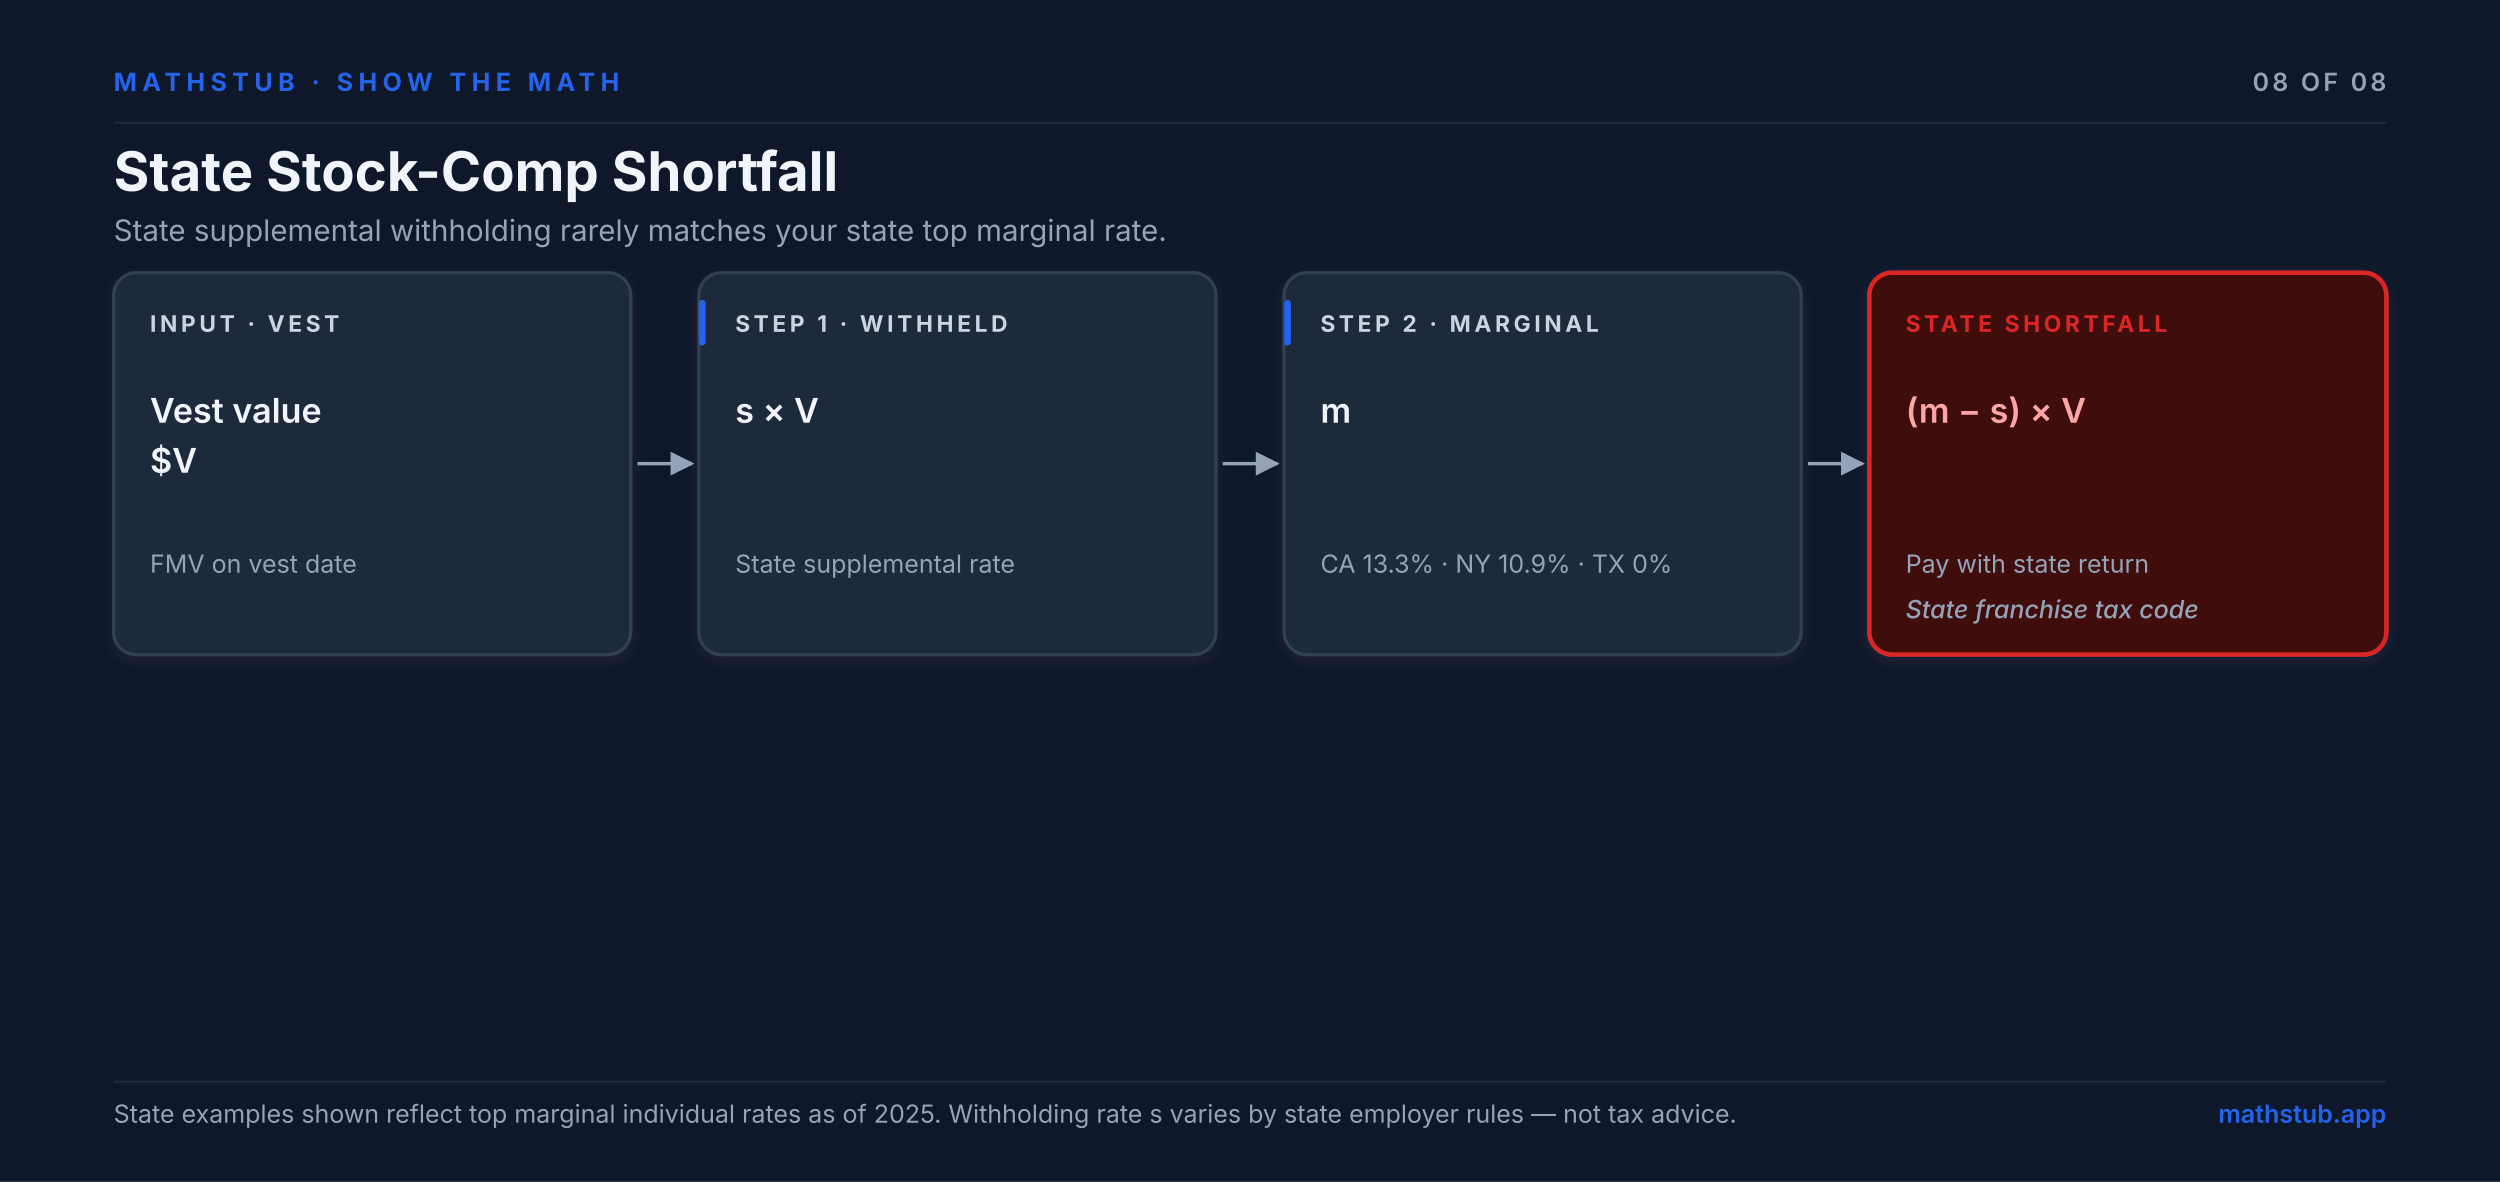
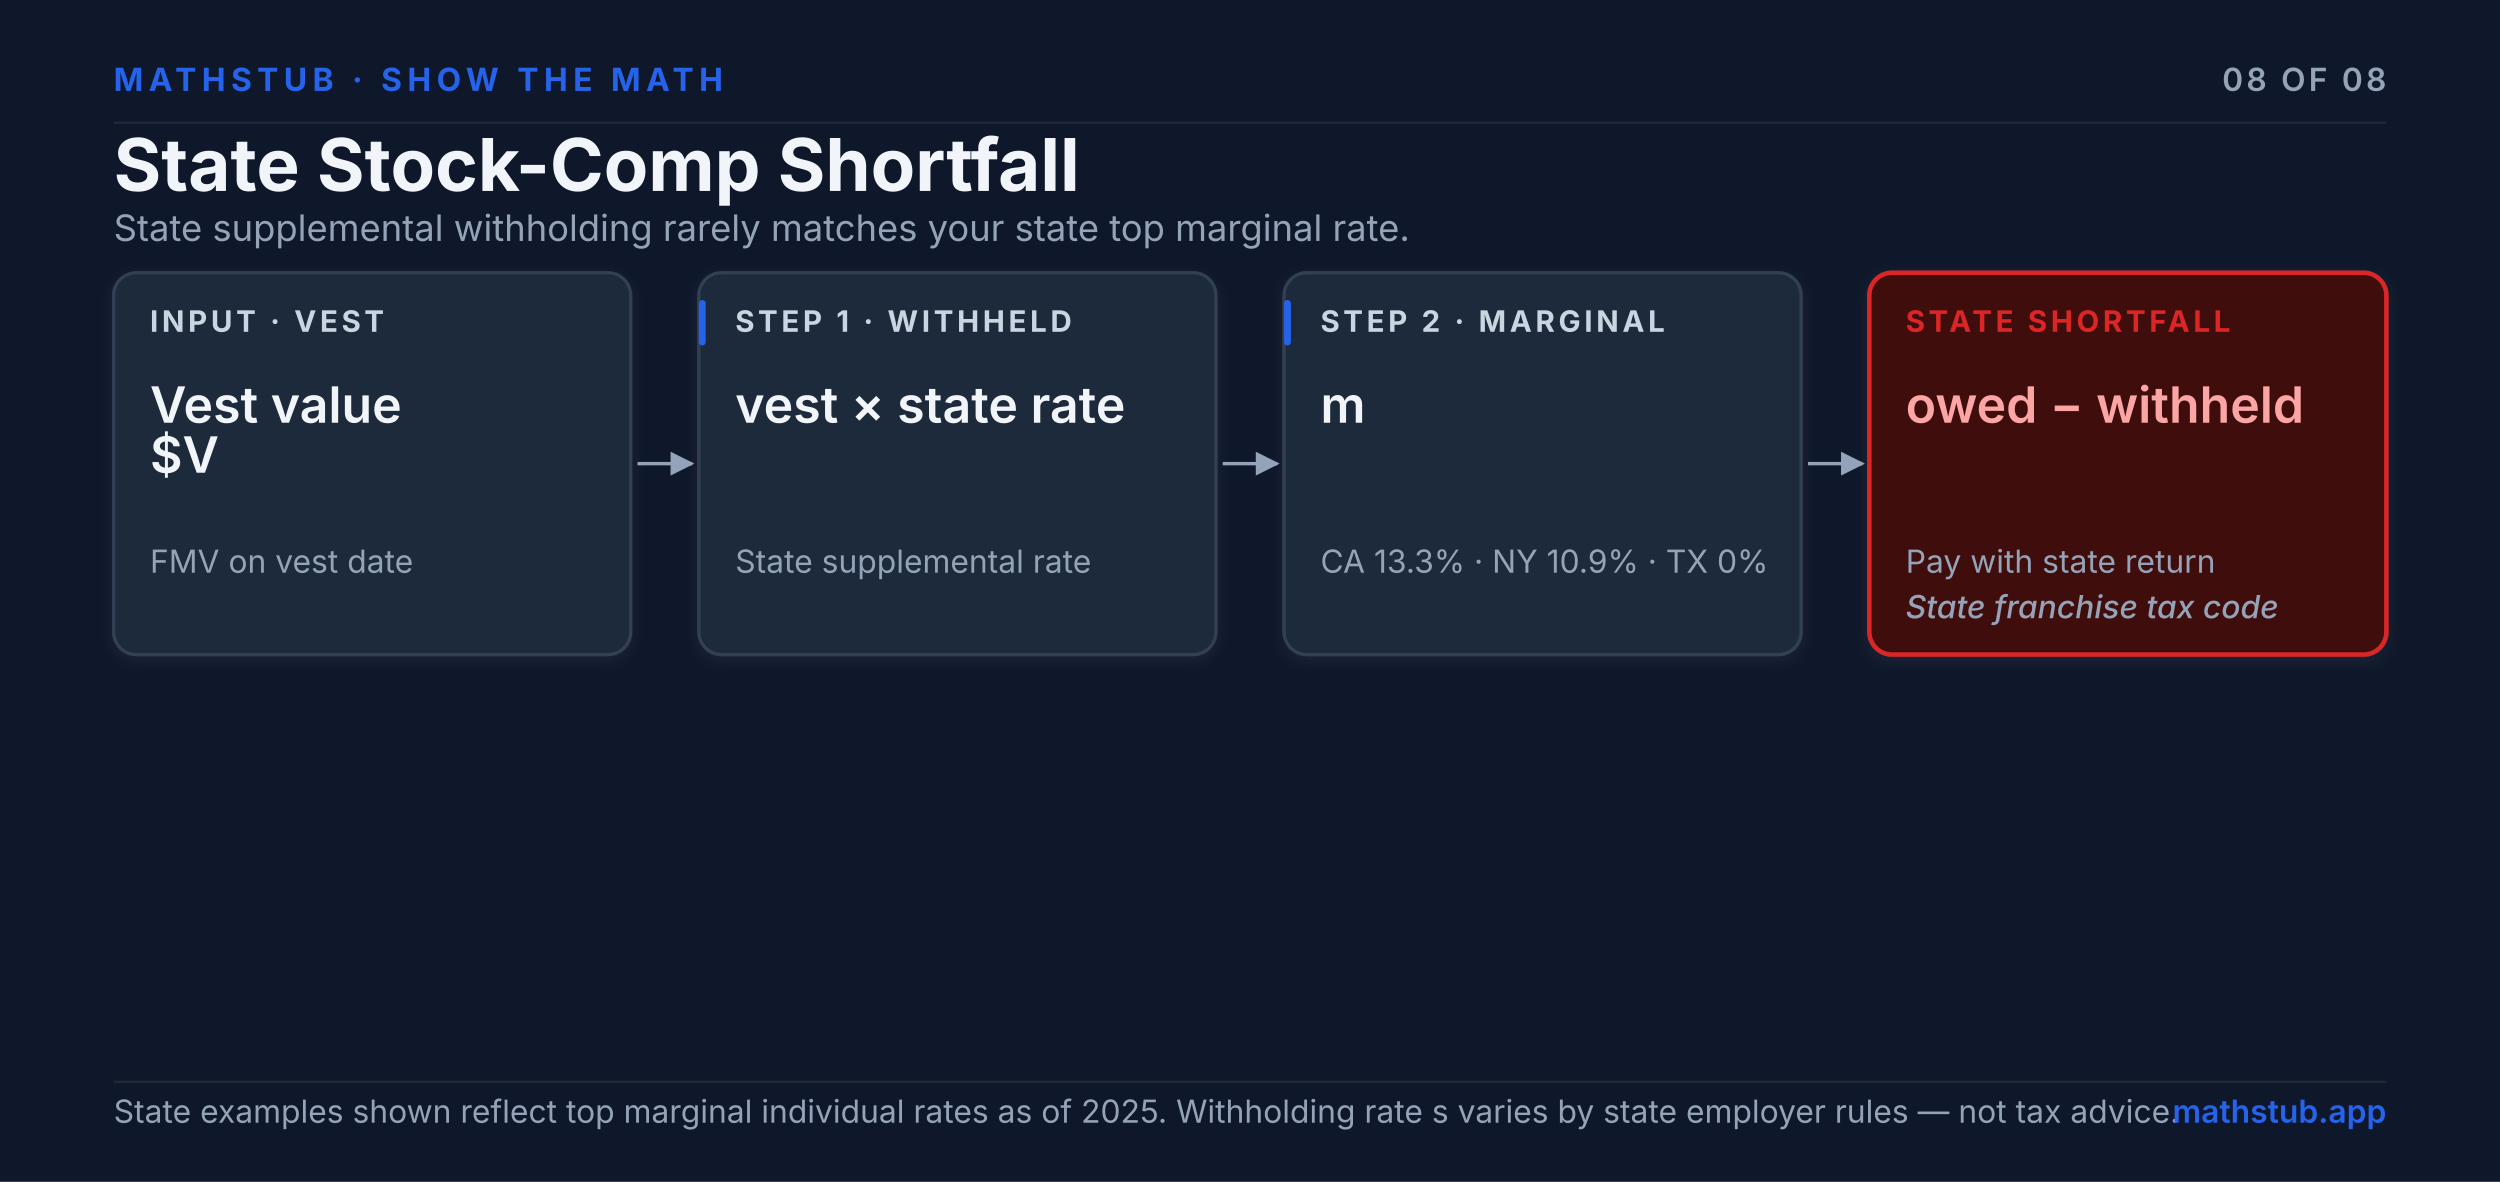
<svg xmlns="http://www.w3.org/2000/svg" viewBox="0 0 1100 520" width="1100" height="520" font-family="Inter, system-ui, -apple-system, 'Segoe UI', sans-serif">
  <defs>
    <marker id="arrow" viewBox="0 0 10 10" refX="9" refY="5" markerWidth="7" markerHeight="7" orient="auto-start-reverse">
      <path d="M0,0 L10,5 L0,10 z" fill="#94a3b8" />
    </marker>
    <filter id="boxShadow" x="-5%" y="-5%" width="110%" height="115%">
      <feDropShadow dx="0" dy="2" stdDeviation="3" flood-color="#f1f5f9" flood-opacity="0.06" />
    </filter>
  </defs>
  <rect width="1100" height="520" fill="#0f172a" />
-   <text x="50" y="40" font-size="11" font-weight="700" fill="#2563eb" letter-spacing="2.4">MATHSTUB · SHOW THE MATH</text>
-   <text x="1050" y="40" font-size="11" font-weight="600" fill="#94a3b8" text-anchor="end" letter-spacing="1.4">08 OF 08</text>
+   <text x="50" y="40" font-size="14" font-weight="700" fill="#2563eb" letter-spacing="2.4">MATHSTUB · SHOW THE MATH</text>
+   <text x="1050" y="40" font-size="14" font-weight="600" fill="#94a3b8" text-anchor="end" letter-spacing="1.4">08 OF 08</text>
  <line x1="50" y1="54" x2="1050" y2="54" stroke="#1f2937" stroke-width="1" />
-   <text x="50" y="84" font-size="24" font-weight="700" fill="#f1f5f9">State Stock-Comp Shortfall</text>
-   <text x="50" y="106" font-size="13" font-weight="400" fill="#94a3b8">State supplemental withholding rarely matches your state top marginal rate.</text>
+   <text x="50" y="84" font-size="32" font-weight="700" fill="#f1f5f9">State Stock-Comp Shortfall</text>
+   <text x="50" y="106" font-size="16" font-weight="400" fill="#94a3b8">State supplemental withholding rarely matches your state top marginal rate.</text>
  <rect x="50" y="120" width="227.5" height="168" rx="10" fill="#1e293b" stroke="#334155" stroke-width="1.4" filter="url(#boxShadow)" />
-   <text x="66" y="146" font-size="10" font-weight="700" fill="#cbd5e1" letter-spacing="1.6">INPUT · VEST</text>
-   <text x="66" y="186" font-size="15" font-weight="600" fill="#f1f5f9">Vest value</text>
-   <text x="66" y="208" font-size="15" font-weight="600" fill="#f1f5f9">$V</text>
-   <text x="66" y="252" font-size="11" font-weight="400" fill="#94a3b8">FMV on vest date</text>
+   <text x="66" y="146" font-size="13" font-weight="700" fill="#cbd5e1" letter-spacing="1.6">INPUT · VEST</text>
+   <text x="66" y="186" font-size="22" font-weight="600" fill="#f1f5f9">Vest value</text>
+   <text x="66" y="208" font-size="22" font-weight="600" fill="#f1f5f9">$V</text>
+   <text x="66" y="252" font-size="14" font-weight="400" fill="#94a3b8">FMV on vest date</text>
  <line x1="280.5" y1="204" x2="304.5" y2="204" stroke="#94a3b8" stroke-width="1.5" marker-end="url(#arrow)" />
  <rect x="307.5" y="120" width="227.5" height="168" rx="10" fill="#1e293b" stroke="#334155" stroke-width="1.4" filter="url(#boxShadow)" />
  <rect x="307.5" y="132" width="3" height="20" rx="1.5" fill="#2563eb" />
-   <text x="323.5" y="146" font-size="10" font-weight="700" fill="#cbd5e1" letter-spacing="1.6">STEP 1 · WITHHELD</text>
-   <text x="323.5" y="186" font-size="15" font-weight="600" fill="#f1f5f9">s × V</text>
-   <text x="323.5" y="252" font-size="11" font-weight="400" fill="#94a3b8">State supplemental rate</text>
+   <text x="323.5" y="146" font-size="13" font-weight="700" fill="#cbd5e1" letter-spacing="1.6">STEP 1 · WITHHELD</text>
+   <text x="323.5" y="186" font-size="22" font-weight="600" fill="#f1f5f9">vest × state rate</text>
+   <text x="323.5" y="252" font-size="14" font-weight="400" fill="#94a3b8">State supplemental rate</text>
  <line x1="538" y1="204" x2="562" y2="204" stroke="#94a3b8" stroke-width="1.5" marker-end="url(#arrow)" />
  <rect x="565" y="120" width="227.5" height="168" rx="10" fill="#1e293b" stroke="#334155" stroke-width="1.4" filter="url(#boxShadow)" />
  <rect x="565" y="132" width="3" height="20" rx="1.5" fill="#2563eb" />
-   <text x="581" y="146" font-size="10" font-weight="700" fill="#cbd5e1" letter-spacing="1.6">STEP 2 · MARGINAL</text>
-   <text x="581" y="186" font-size="15" font-weight="600" fill="#f1f5f9">m</text>
-   <text x="581" y="252" font-size="11" font-weight="400" fill="#94a3b8">CA 13.3% · NY 10.9% · TX 0%</text>
+   <text x="581" y="146" font-size="13" font-weight="700" fill="#cbd5e1" letter-spacing="1.6">STEP 2 · MARGINAL</text>
+   <text x="581" y="186" font-size="22" font-weight="600" fill="#f1f5f9">m</text>
+   <text x="581" y="252" font-size="14" font-weight="400" fill="#94a3b8">CA 13.3% · NY 10.9% · TX 0%</text>
  <line x1="795.5" y1="204" x2="819.5" y2="204" stroke="#94a3b8" stroke-width="1.5" marker-end="url(#arrow)" />
  <rect x="822.5" y="120" width="227.5" height="168" rx="10" fill="#3f0a0a" stroke="#dc2626" stroke-width="2" filter="url(#boxShadow)" />
-   <text x="838.5" y="146" font-size="10" font-weight="700" fill="#dc2626" letter-spacing="1.6">STATE SHORTFALL</text>
-   <text x="838.5" y="186" font-size="15" font-weight="600" fill="#fca5a5">(m − s) × V</text>
-   <text x="838.5" y="252" font-size="11" font-weight="400" fill="#94a3b8">Pay with state return</text>
-   <text x="838.5" y="272" font-size="11" font-style="italic" font-weight="500" fill="#94a3b8">State franchise tax code</text>
+   <text x="838.5" y="146" font-size="13" font-weight="700" fill="#dc2626" letter-spacing="1.6">STATE SHORTFALL</text>
+   <text x="838.5" y="186" font-size="22" font-weight="600" fill="#fca5a5">owed − withheld</text>
+   <text x="838.5" y="252" font-size="14" font-weight="400" fill="#94a3b8">Pay with state return</text>
+   <text x="838.5" y="272" font-size="14" font-style="italic" font-weight="500" fill="#94a3b8">State franchise tax code</text>
  <line x1="50" y1="476" x2="1050" y2="476" stroke="#1f2937" stroke-width="1" />
-   <text x="50" y="494" font-size="11" fill="#94a3b8">State examples shown reflect top marginal individual rates as of 2025. Withholding rate s varies by state employer rules — not tax advice.</text>
-   <text x="1050" y="494" font-size="11" font-weight="600" fill="#2563eb" text-anchor="end">mathstub.app</text>
+   <text x="50" y="494" font-size="14" fill="#94a3b8">State examples shown reflect top marginal individual rates as of 2025. Withholding rate s varies by state employer rules — not tax advice.</text>
+   <text x="1050" y="494" font-size="14" font-weight="600" fill="#2563eb" text-anchor="end">mathstub.app</text>
</svg>
